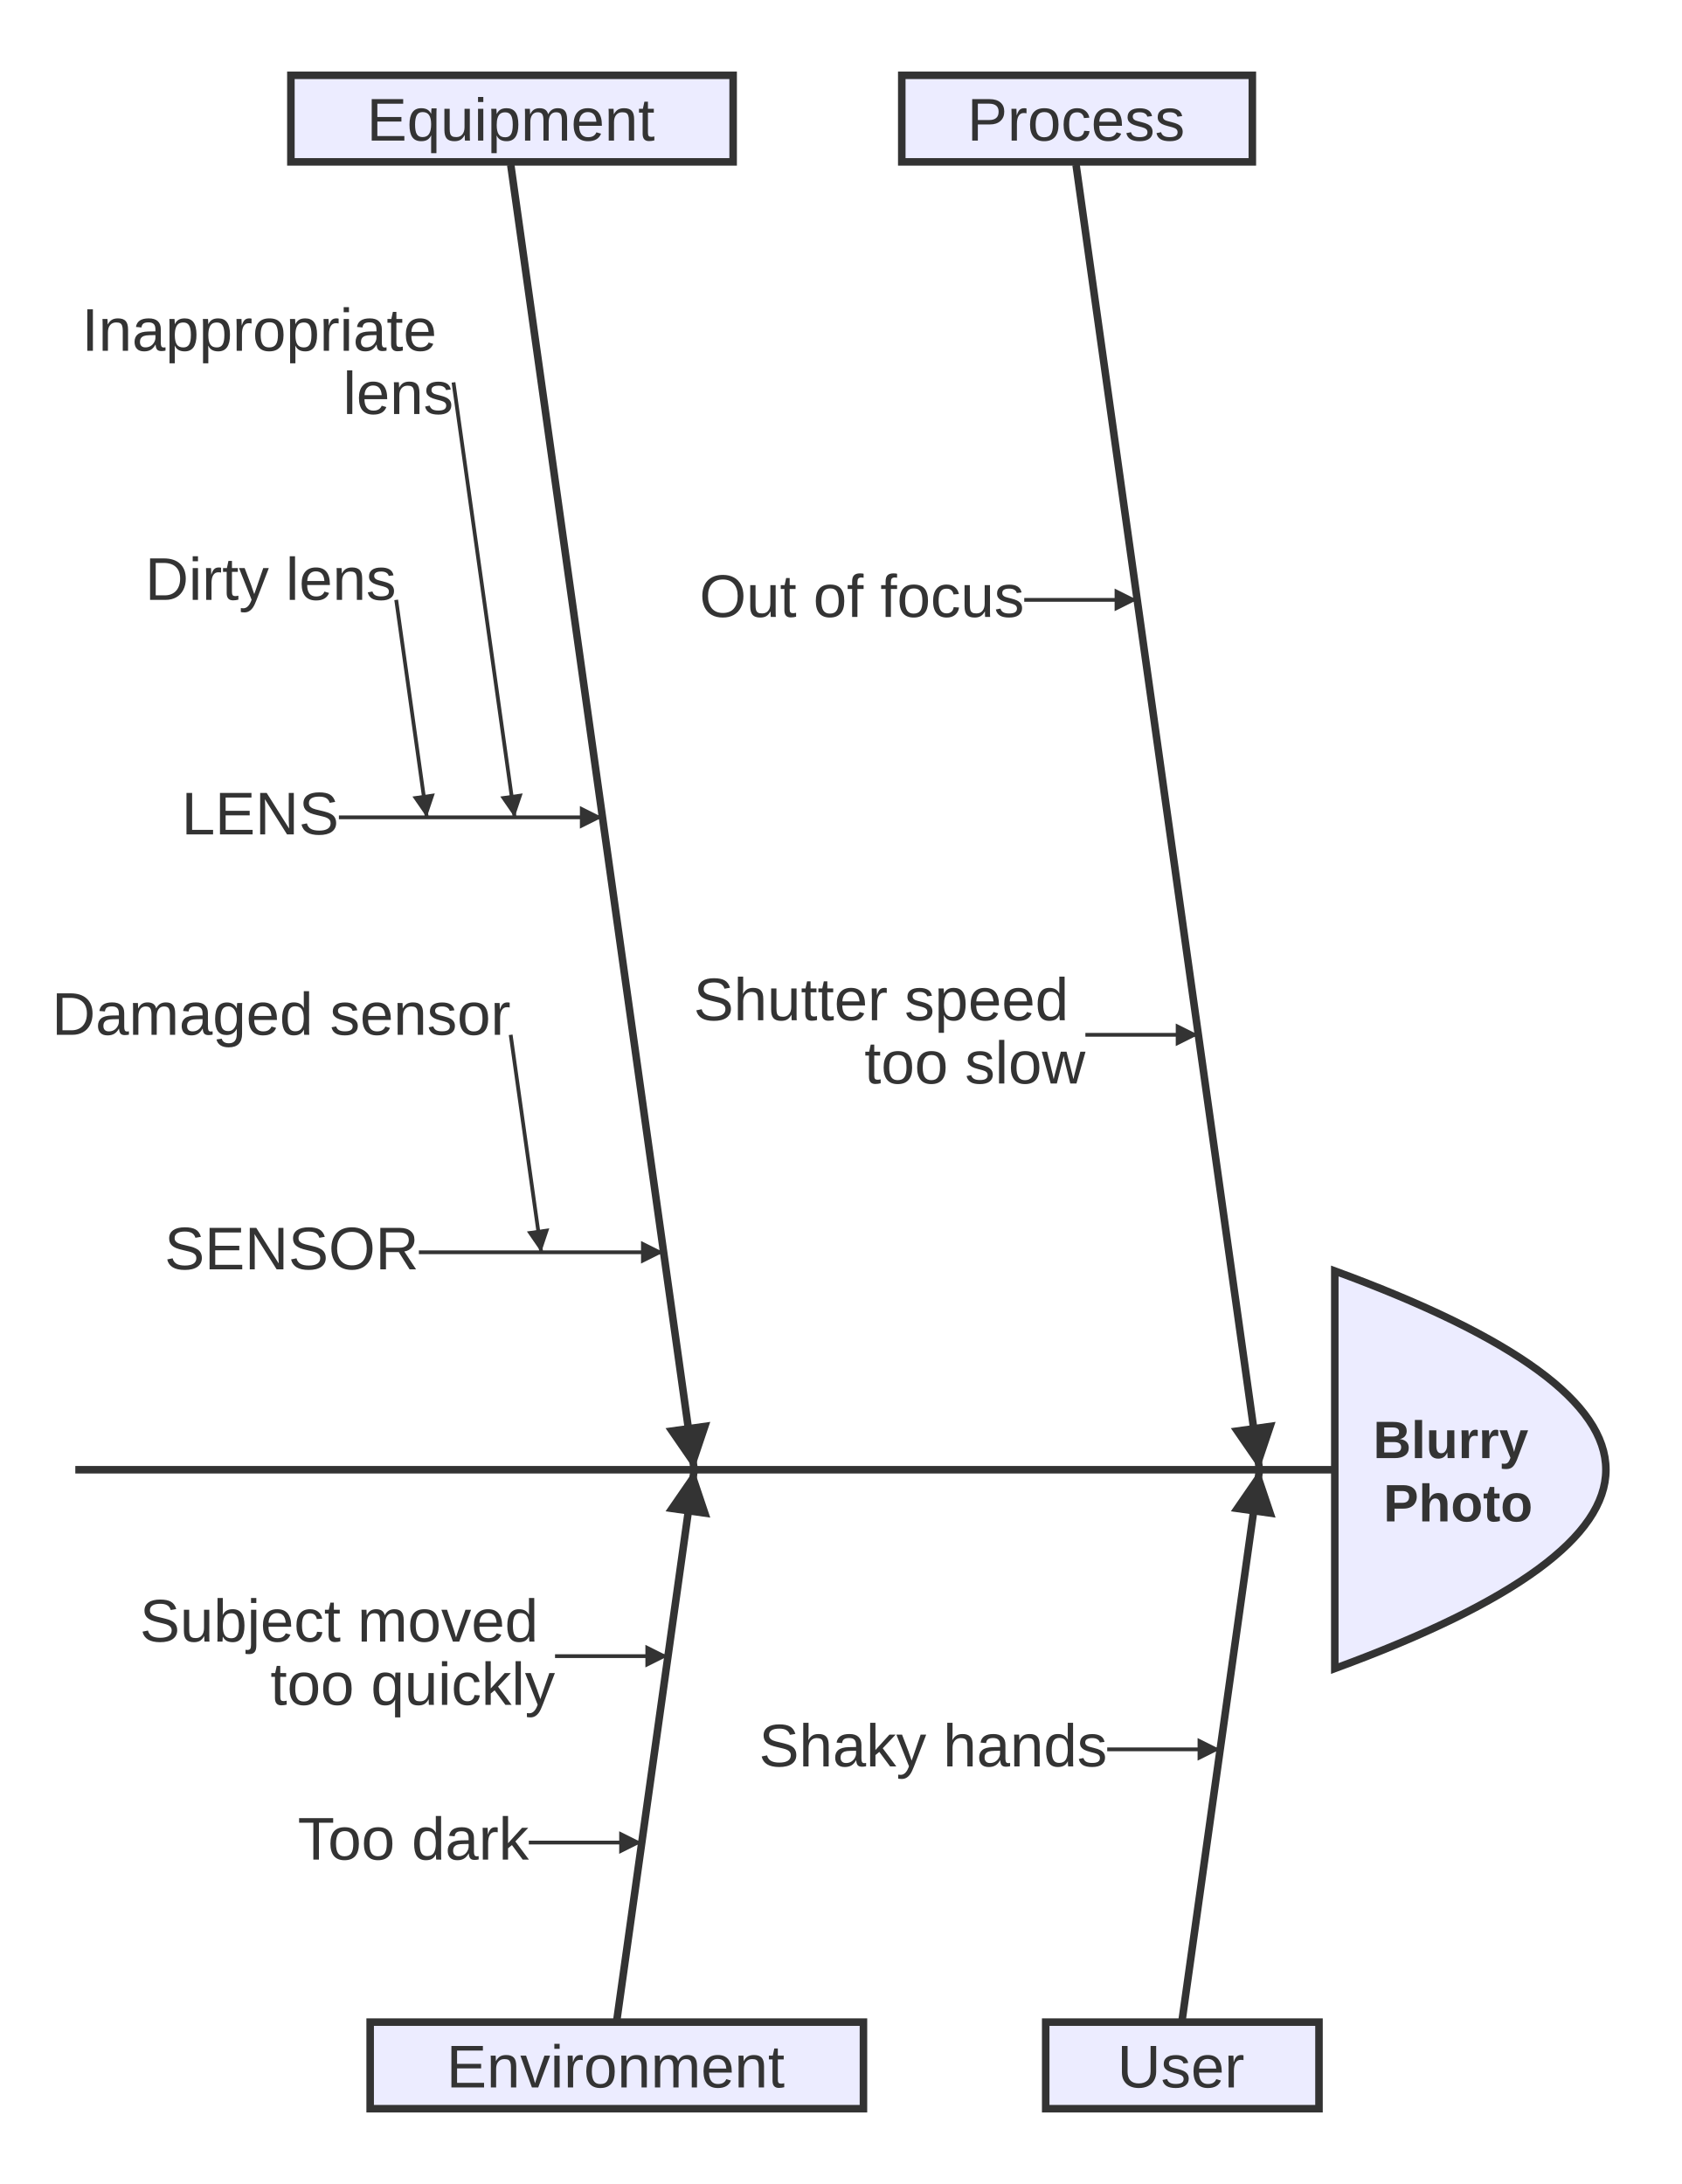
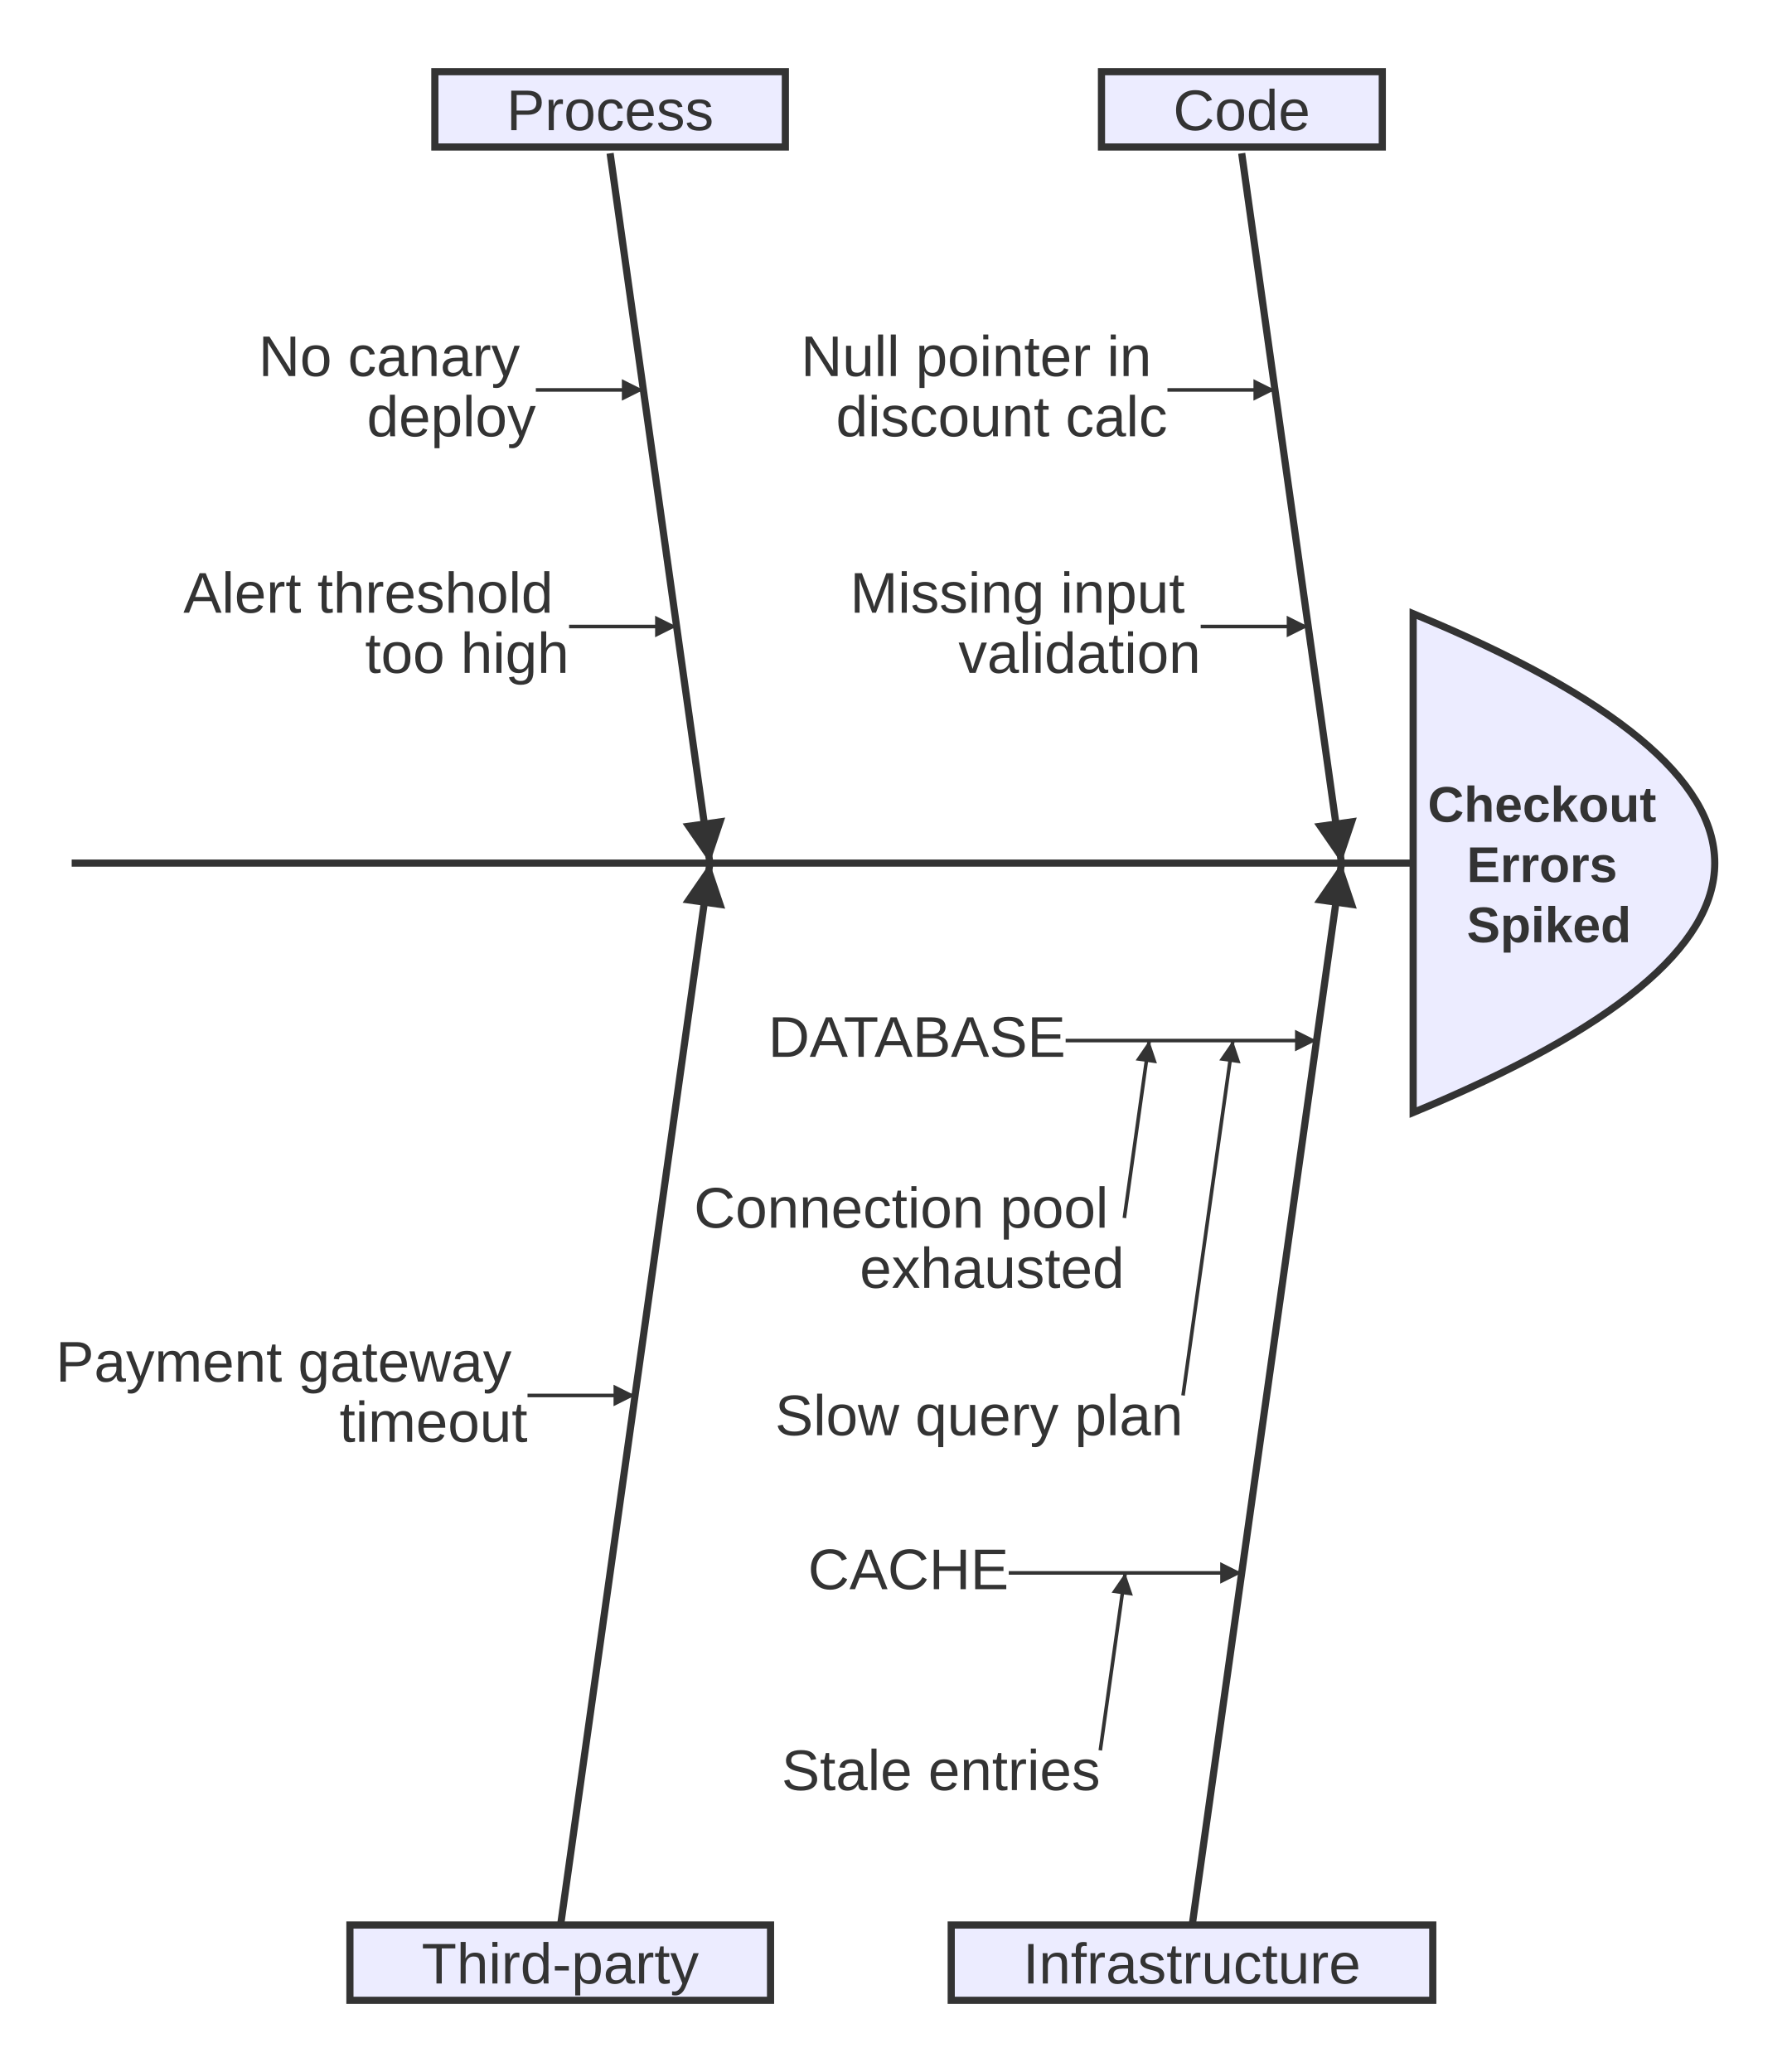
- <svg xmlns="http://www.w3.org/2000/svg" id="my-svg" width="100%" style="max-width: 446.492px; background-color: white;" viewBox="-354.492 -40.406 446.492 580.134" role="graphics-document document" aria-roledescription="ishikawa">
+ <svg xmlns="http://www.w3.org/2000/svg" id="my-svg" width="100%" style="max-width: 498.437px; background-color: white;" viewBox="-394.288 9.165 498.437 578.15" role="graphics-document document" aria-roledescription="ishikawa">
  <style>#my-svg{font-family:"trebuchet ms",verdana,arial,sans-serif;font-size:16px;fill:#333;}@keyframes edge-animation-frame{from{stroke-dashoffset:0;}}@keyframes dash{to{stroke-dashoffset:0;}}#my-svg .edge-animation-slow{stroke-dasharray:9,5!important;stroke-dashoffset:900;animation:dash 50s linear infinite;stroke-linecap:round;}#my-svg .edge-animation-fast{stroke-dasharray:9,5!important;stroke-dashoffset:900;animation:dash 20s linear infinite;stroke-linecap:round;}#my-svg .error-icon{fill:#552222;}#my-svg .error-text{fill:#552222;stroke:#552222;}#my-svg .edge-thickness-normal{stroke-width:1px;}#my-svg .edge-thickness-thick{stroke-width:3.5px;}#my-svg .edge-pattern-solid{stroke-dasharray:0;}#my-svg .edge-thickness-invisible{stroke-width:0;fill:none;}#my-svg .edge-pattern-dashed{stroke-dasharray:3;}#my-svg .edge-pattern-dotted{stroke-dasharray:2;}#my-svg .marker{fill:#333333;stroke:#333333;}#my-svg .marker.cross{stroke:#333333;}#my-svg svg{font-family:"trebuchet ms",verdana,arial,sans-serif;font-size:16px;}#my-svg p{margin:0;}#my-svg .ishikawa .ishikawa-spine,#my-svg .ishikawa .ishikawa-branch,#my-svg .ishikawa .ishikawa-sub-branch{stroke:#333333;stroke-width:2;fill:none;}#my-svg .ishikawa .ishikawa-sub-branch{stroke-width:1;}#my-svg .ishikawa .ishikawa-arrow{fill:#333333;}#my-svg .ishikawa .ishikawa-head{fill:#ECECFF;stroke:#333333;stroke-width:2;}#my-svg .ishikawa .ishikawa-label-box{fill:#ECECFF;stroke:#333333;stroke-width:2;}#my-svg .ishikawa text{font-family:"trebuchet ms",verdana,arial,sans-serif;font-size:16px;fill:#333;}#my-svg .ishikawa .ishikawa-head-label{font-weight:600;text-anchor:middle;dominant-baseline:middle;font-size:14px;}#my-svg .ishikawa .ishikawa-label{text-anchor:end;}#my-svg .ishikawa .ishikawa-label.cause{text-anchor:middle;dominant-baseline:middle;}#my-svg .ishikawa .ishikawa-label.align{text-anchor:end;dominant-baseline:middle;}#my-svg .ishikawa .ishikawa-label.up{dominant-baseline:baseline;}#my-svg .ishikawa .ishikawa-label.down{dominant-baseline:hanging;}#my-svg .node .neo-node{stroke:#9370DB;}#my-svg [data-look="neo"].node rect,#my-svg [data-look="neo"].cluster rect,#my-svg [data-look="neo"].node polygon{stroke:#9370DB;filter:drop-shadow(1px 2px 2px rgba(185, 185, 185, 1));}#my-svg [data-look="neo"].swimlane.cluster rect{filter:none;}#my-svg [data-look="neo"].node path{stroke:#9370DB;stroke-width:1px;}#my-svg [data-look="neo"].node .outer-path{filter:drop-shadow(1px 2px 2px rgba(185, 185, 185, 1));}#my-svg [data-look="neo"].node .neo-line path{stroke:#9370DB;filter:none;}#my-svg [data-look="neo"].node circle{stroke:#9370DB;filter:drop-shadow(1px 2px 2px rgba(185, 185, 185, 1));}#my-svg [data-look="neo"].node circle .state-start{fill:#000000;}#my-svg [data-look="neo"].icon-shape .icon{fill:#9370DB;filter:drop-shadow(1px 2px 2px rgba(185, 185, 185, 1));}#my-svg [data-look="neo"].icon-shape .icon-neo path{stroke:#9370DB;filter:drop-shadow(1px 2px 2px rgba(185, 185, 185, 1));}#my-svg :root{--mermaid-font-family:"trebuchet ms",verdana,arial,sans-serif;}</style>
  <g />
  <g class="ishikawa">
    <defs>
      <marker id="ishikawa-arrow-my-svg" viewBox="0 0 10 10" refX="0" refY="5" markerWidth="6" markerHeight="6" orient="auto">
        <path d="M 10 0 L 0 5 L 10 10 Z" class="ishikawa-arrow" />
      </marker>
    </defs>
-     <line class="ishikawa-spine" x1="-334.492" y1="350" x2="0" y2="350" />
-     <g class="ishikawa-head-group" transform="translate(0,350)">
-       <path class="ishikawa-head" d="M 0 -52.8 L 0 52.8 Q 144 0 0 -52.8 Z" />
-       <text class="ishikawa-head-label" text-anchor="start" x="0" y="-8.4" transform="translate(32.73779,1.34375)">
-         <tspan x="0" dy="0">Blurry</tspan>
-         <tspan x="0" dy="16.8">Photo</tspan>
+     <line class="ishikawa-spine" x1="-374.288" y1="250" x2="0" y2="250" />
+     <g class="ishikawa-head-group" transform="translate(0,250)">
+       <path class="ishikawa-head" d="M 0 -69.6 L 0 69.6 Q 168.298 0 0 -69.6 Z" />
+       <text class="ishikawa-head-label" text-anchor="start" x="0" y="-16.8" transform="translate(37.89844,1.296875)">
+         <tspan x="0" dy="0">Checkout</tspan>
+         <tspan x="0" dy="16.8">Errors</tspan>
+         <tspan x="0" dy="16.8">Spiked</tspan>
      </text>
    </g>
    <g class="ishikawa-pair">
-       <line class="ishikawa-branch" x1="-20" y1="350" x2="-68.711" y2="3.406" marker-start="url(#ishikawa-arrow-my-svg)" />
+       <line class="ishikawa-branch" x1="-20" y1="250" x2="-47.835" y2="51.946" marker-start="url(#ishikawa-arrow-my-svg)" />
      <g class="ishikawa-label-group">
-         <rect class="ishikawa-label-box" x="-115" y="-20.406" width="93.102" height="23" />
-         <text class="ishikawa-label cause" text-anchor="middle" x="-68.711" y="-7.594">
-           <tspan x="-68.711" dy="0">Process</tspan>
+         <rect class="ishikawa-label-box" x="-86.96" y="29.165" width="78.352" height="21.016" />
+         <text class="ishikawa-label cause" text-anchor="middle" x="-47.835" y="40.946">
+           <tspan x="-47.835" dy="0">Code</tspan>
        </text>
      </g>
      <g class="ishikawa-sub-group">
-         <line class="ishikawa-sub-branch" x1="-36.237" y1="234.469" x2="-66.237" y2="234.469" marker-start="url(#ishikawa-arrow-my-svg)" />
-         <text class="ishikawa-label align" text-anchor="end" x="-66.237" y="226.069">
-           <tspan x="-66.237" dy="0">Shutter speed</tspan>
-           <tspan x="-66.237" dy="16.8">too slow</tspan>
+         <line class="ishikawa-sub-branch" x1="-29.278" y1="183.982" x2="-59.278" y2="183.982" marker-start="url(#ishikawa-arrow-my-svg)" />
+         <text class="ishikawa-label align" text-anchor="end" x="-59.278" y="175.582">
+           <tspan x="-59.278" dy="0">Missing input</tspan>
+           <tspan x="-59.278" dy="16.8">validation</tspan>
        </text>
      </g>
      <g class="ishikawa-sub-group">
-         <line class="ishikawa-sub-branch" x1="-52.474" y1="118.937" x2="-82.474" y2="118.937" marker-start="url(#ishikawa-arrow-my-svg)" />
-         <text class="ishikawa-label align" text-anchor="end" x="-82.474" y="118.937">
-           <tspan x="-82.474" dy="0">Out of focus</tspan>
+         <line class="ishikawa-sub-branch" x1="-38.556" y1="117.964" x2="-68.556" y2="117.964" marker-start="url(#ishikawa-arrow-my-svg)" />
+         <text class="ishikawa-label align" text-anchor="end" x="-68.556" y="109.564">
+           <tspan x="-68.556" dy="0">Null pointer in</tspan>
+           <tspan x="-68.556" dy="16.8">discount calc</tspan>
        </text>
      </g>
-       <line class="ishikawa-branch" x1="-20" y1="350" x2="-40.876" y2="498.54" marker-start="url(#ishikawa-arrow-my-svg)" />
+       <line class="ishikawa-branch" x1="-20" y1="250" x2="-61.752" y2="547.08" marker-start="url(#ishikawa-arrow-my-svg)" />
      <g class="ishikawa-label-group">
-         <rect class="ishikawa-label-box" x="-76.774" y="496.728" width="72.578" height="23" />
-         <text class="ishikawa-label cause" text-anchor="middle" x="-40.876" y="509.54">
-           <tspan x="-40.876" dy="0">User</tspan>
+         <rect class="ishikawa-label-box" x="-128.885" y="546.299" width="134.359" height="21.016" />
+         <text class="ishikawa-label cause" text-anchor="middle" x="-61.752" y="558.08">
+           <tspan x="-61.752" dy="0">Infrastructure</tspan>
        </text>
      </g>
      <g class="ishikawa-sub-group">
-         <line class="ishikawa-sub-branch" x1="-30.438" y1="424.27" x2="-60.438" y2="424.27" marker-start="url(#ishikawa-arrow-my-svg)" />
-         <text class="ishikawa-label align" text-anchor="end" x="-60.438" y="424.27">
-           <tspan x="-60.438" dy="0">Shaky hands</tspan>
+         <line class="ishikawa-sub-branch" x1="-26.959" y1="299.513" x2="-96.959" y2="299.513" marker-start="url(#ishikawa-arrow-my-svg)" />
+         <text class="ishikawa-label align" text-anchor="end" x="-96.959" y="299.513">
+           <tspan x="-96.959" dy="0">DATABASE</tspan>
+         </text>
+       </g>
+       <g class="ishikawa-sub-group">
+         <line class="ishikawa-sub-branch" x1="-73.625" y1="299.513" x2="-80.584" y2="349.027" marker-start="url(#ishikawa-arrow-my-svg)" />
+         <text class="ishikawa-label down" text-anchor="end" x="-80.584" y="340.627">
+           <tspan x="-80.584" dy="0">Connection pool</tspan>
+           <tspan x="-80.584" dy="16.8">exhausted</tspan>
+         </text>
+       </g>
+       <g class="ishikawa-sub-group">
+         <line class="ishikawa-sub-branch" x1="-50.292" y1="299.513" x2="-64.209" y2="398.54" marker-start="url(#ishikawa-arrow-my-svg)" />
+         <text class="ishikawa-label down" text-anchor="end" x="-64.209" y="398.54">
+           <tspan x="-64.209" dy="0">Slow query plan</tspan>
+         </text>
+       </g>
+       <g class="ishikawa-sub-group">
+         <line class="ishikawa-sub-branch" x1="-47.835" y1="448.054" x2="-112.835" y2="448.054" marker-start="url(#ishikawa-arrow-my-svg)" />
+         <text class="ishikawa-label align" text-anchor="end" x="-112.835" y="448.054">
+           <tspan x="-112.835" dy="0">CACHE</tspan>
+         </text>
+       </g>
+       <g class="ishikawa-sub-group">
+         <line class="ishikawa-sub-branch" x1="-80.335" y1="448.054" x2="-87.293" y2="497.567" marker-start="url(#ishikawa-arrow-my-svg)" />
+         <text class="ishikawa-label down" text-anchor="end" x="-87.293" y="497.567">
+           <tspan x="-87.293" dy="0">Stale entries</tspan>
        </text>
      </g>
    </g>
    <g class="ishikawa-pair">
-       <line class="ishikawa-branch" x1="-170.13" y1="350" x2="-218.841" y2="3.406" marker-start="url(#ishikawa-arrow-my-svg)" />
+       <line class="ishikawa-branch" x1="-196.225" y1="250" x2="-224.059" y2="51.946" marker-start="url(#ishikawa-arrow-my-svg)" />
      <g class="ishikawa-label-group">
-         <rect class="ishikawa-label-box" x="-277.239" y="-20.406" width="117.453" height="23" />
-         <text class="ishikawa-label cause" text-anchor="middle" x="-218.841" y="-7.594">
-           <tspan x="-218.841" dy="0">Equipment</tspan>
+         <rect class="ishikawa-label-box" x="-272.958" y="29.165" width="97.797" height="21.016" />
+         <text class="ishikawa-label cause" text-anchor="middle" x="-224.059" y="40.946">
+           <tspan x="-224.059" dy="0">Process</tspan>
        </text>
      </g>
      <g class="ishikawa-sub-group">
-         <line class="ishikawa-sub-branch" x1="-178.248" y1="292.234" x2="-243.248" y2="292.234" marker-start="url(#ishikawa-arrow-my-svg)" />
-         <text class="ishikawa-label align" text-anchor="end" x="-243.248" y="292.234">
-           <tspan x="-243.248" dy="0">SENSOR</tspan>
+         <line class="ishikawa-sub-branch" x1="-205.503" y1="183.982" x2="-235.503" y2="183.982" marker-start="url(#ishikawa-arrow-my-svg)" />
+         <text class="ishikawa-label align" text-anchor="end" x="-235.503" y="175.582">
+           <tspan x="-235.503" dy="0">Alert threshold</tspan>
+           <tspan x="-235.503" dy="16.8">too high</tspan>
        </text>
      </g>
      <g class="ishikawa-sub-group">
-         <line class="ishikawa-sub-branch" x1="-210.748" y1="292.234" x2="-218.867" y2="234.469" marker-start="url(#ishikawa-arrow-my-svg)" />
-         <text class="ishikawa-label up" text-anchor="end" x="-218.867" y="234.469">
-           <tspan x="-218.867" dy="0">Damaged sensor</tspan>
+         <line class="ishikawa-sub-branch" x1="-214.781" y1="117.964" x2="-244.781" y2="117.964" marker-start="url(#ishikawa-arrow-my-svg)" />
+         <text class="ishikawa-label align" text-anchor="end" x="-244.781" y="109.564">
+           <tspan x="-244.781" dy="0">No canary</tspan>
+           <tspan x="-244.781" dy="16.8">deploy</tspan>
+         </text>
+       </g>
+       <line class="ishikawa-branch" x1="-196.225" y1="250" x2="-237.977" y2="547.08" marker-start="url(#ishikawa-arrow-my-svg)" />
+       <g class="ishikawa-label-group">
+         <rect class="ishikawa-label-box" x="-296.656" y="546.299" width="117.359" height="21.016" />
+         <text class="ishikawa-label cause" text-anchor="middle" x="-237.977" y="558.08">
+           <tspan x="-237.977" dy="0">Third-party</tspan>
        </text>
      </g>
      <g class="ishikawa-sub-group">
-         <line class="ishikawa-sub-branch" x1="-194.485" y1="176.703" x2="-264.485" y2="176.703" marker-start="url(#ishikawa-arrow-my-svg)" />
-         <text class="ishikawa-label align" text-anchor="end" x="-264.485" y="176.703">
-           <tspan x="-264.485" dy="0">LENS</tspan>
-         </text>
-       </g>
-       <g class="ishikawa-sub-group">
-         <line class="ishikawa-sub-branch" x1="-241.152" y1="176.703" x2="-249.27" y2="118.937" marker-start="url(#ishikawa-arrow-my-svg)" />
-         <text class="ishikawa-label up" text-anchor="end" x="-249.27" y="118.937">
-           <tspan x="-249.27" dy="0">Dirty lens</tspan>
-         </text>
-       </g>
-       <g class="ishikawa-sub-group">
-         <line class="ishikawa-sub-branch" x1="-217.819" y1="176.703" x2="-234.055" y2="61.172" marker-start="url(#ishikawa-arrow-my-svg)" />
-         <text class="ishikawa-label up" text-anchor="end" x="-234.055" y="52.772">
-           <tspan x="-234.055" dy="0">Inappropriate</tspan>
-           <tspan x="-234.055" dy="16.8">lens</tspan>
-         </text>
-       </g>
-       <line class="ishikawa-branch" x1="-170.13" y1="350" x2="-191.006" y2="498.54" marker-start="url(#ishikawa-arrow-my-svg)" />
-       <g class="ishikawa-label-group">
-         <rect class="ishikawa-label-box" x="-256.186" y="496.728" width="131.008" height="23" />
-         <text class="ishikawa-label cause" text-anchor="middle" x="-191.006" y="509.54">
-           <tspan x="-191.006" dy="0">Environment</tspan>
-         </text>
-       </g>
-       <g class="ishikawa-sub-group">
-         <line class="ishikawa-sub-branch" x1="-177.089" y1="399.513" x2="-207.089" y2="399.513" marker-start="url(#ishikawa-arrow-my-svg)" />
-         <text class="ishikawa-label align" text-anchor="end" x="-207.089" y="391.113">
-           <tspan x="-207.089" dy="0">Subject moved</tspan>
-           <tspan x="-207.089" dy="16.8">too quickly</tspan>
-         </text>
-       </g>
-       <g class="ishikawa-sub-group">
-         <line class="ishikawa-sub-branch" x1="-184.047" y1="449.027" x2="-214.047" y2="449.027" marker-start="url(#ishikawa-arrow-my-svg)" />
-         <text class="ishikawa-label align" text-anchor="end" x="-214.047" y="449.027">
-           <tspan x="-214.047" dy="0">Too dark</tspan>
+         <line class="ishikawa-sub-branch" x1="-217.101" y1="398.54" x2="-247.101" y2="398.54" marker-start="url(#ishikawa-arrow-my-svg)" />
+         <text class="ishikawa-label align" text-anchor="end" x="-247.101" y="390.14">
+           <tspan x="-247.101" dy="0">Payment gateway</tspan>
+           <tspan x="-247.101" dy="16.8">timeout</tspan>
        </text>
      </g>
    </g>
  </g>
</svg>
